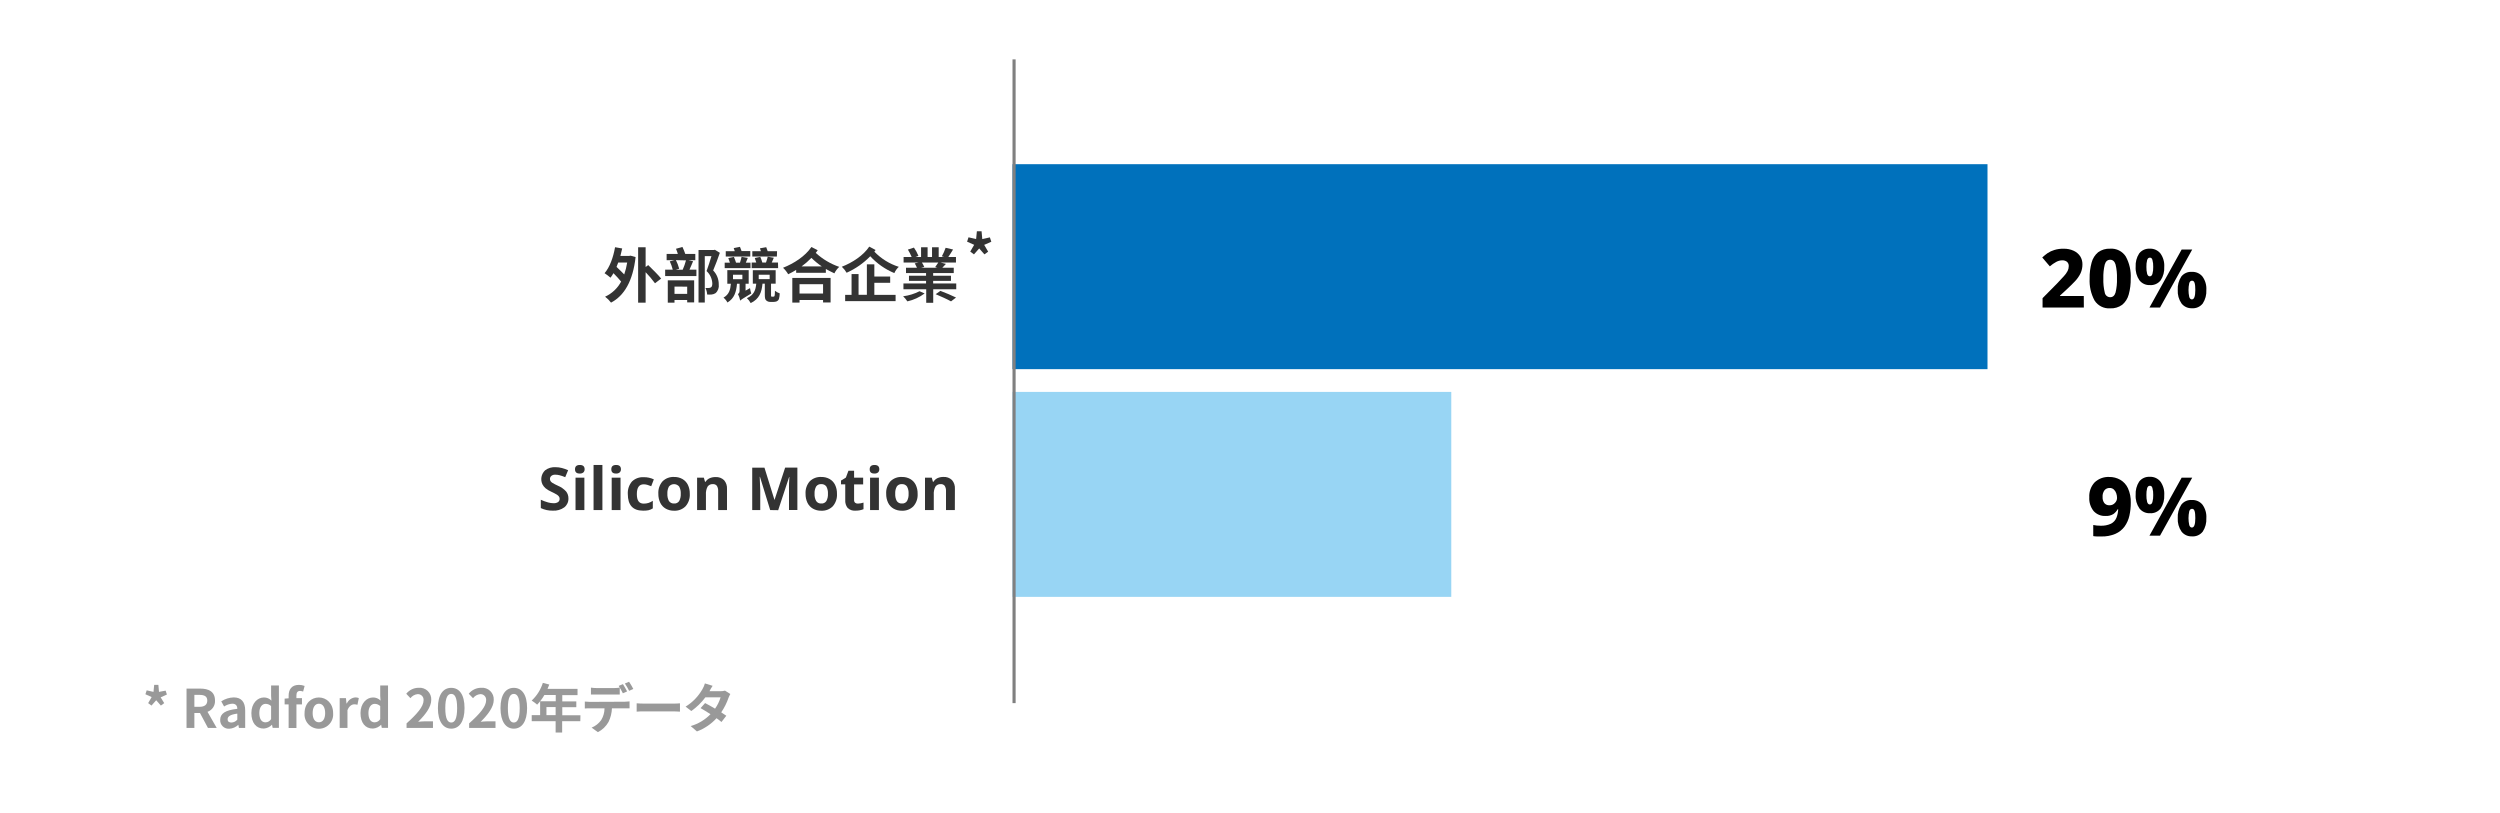
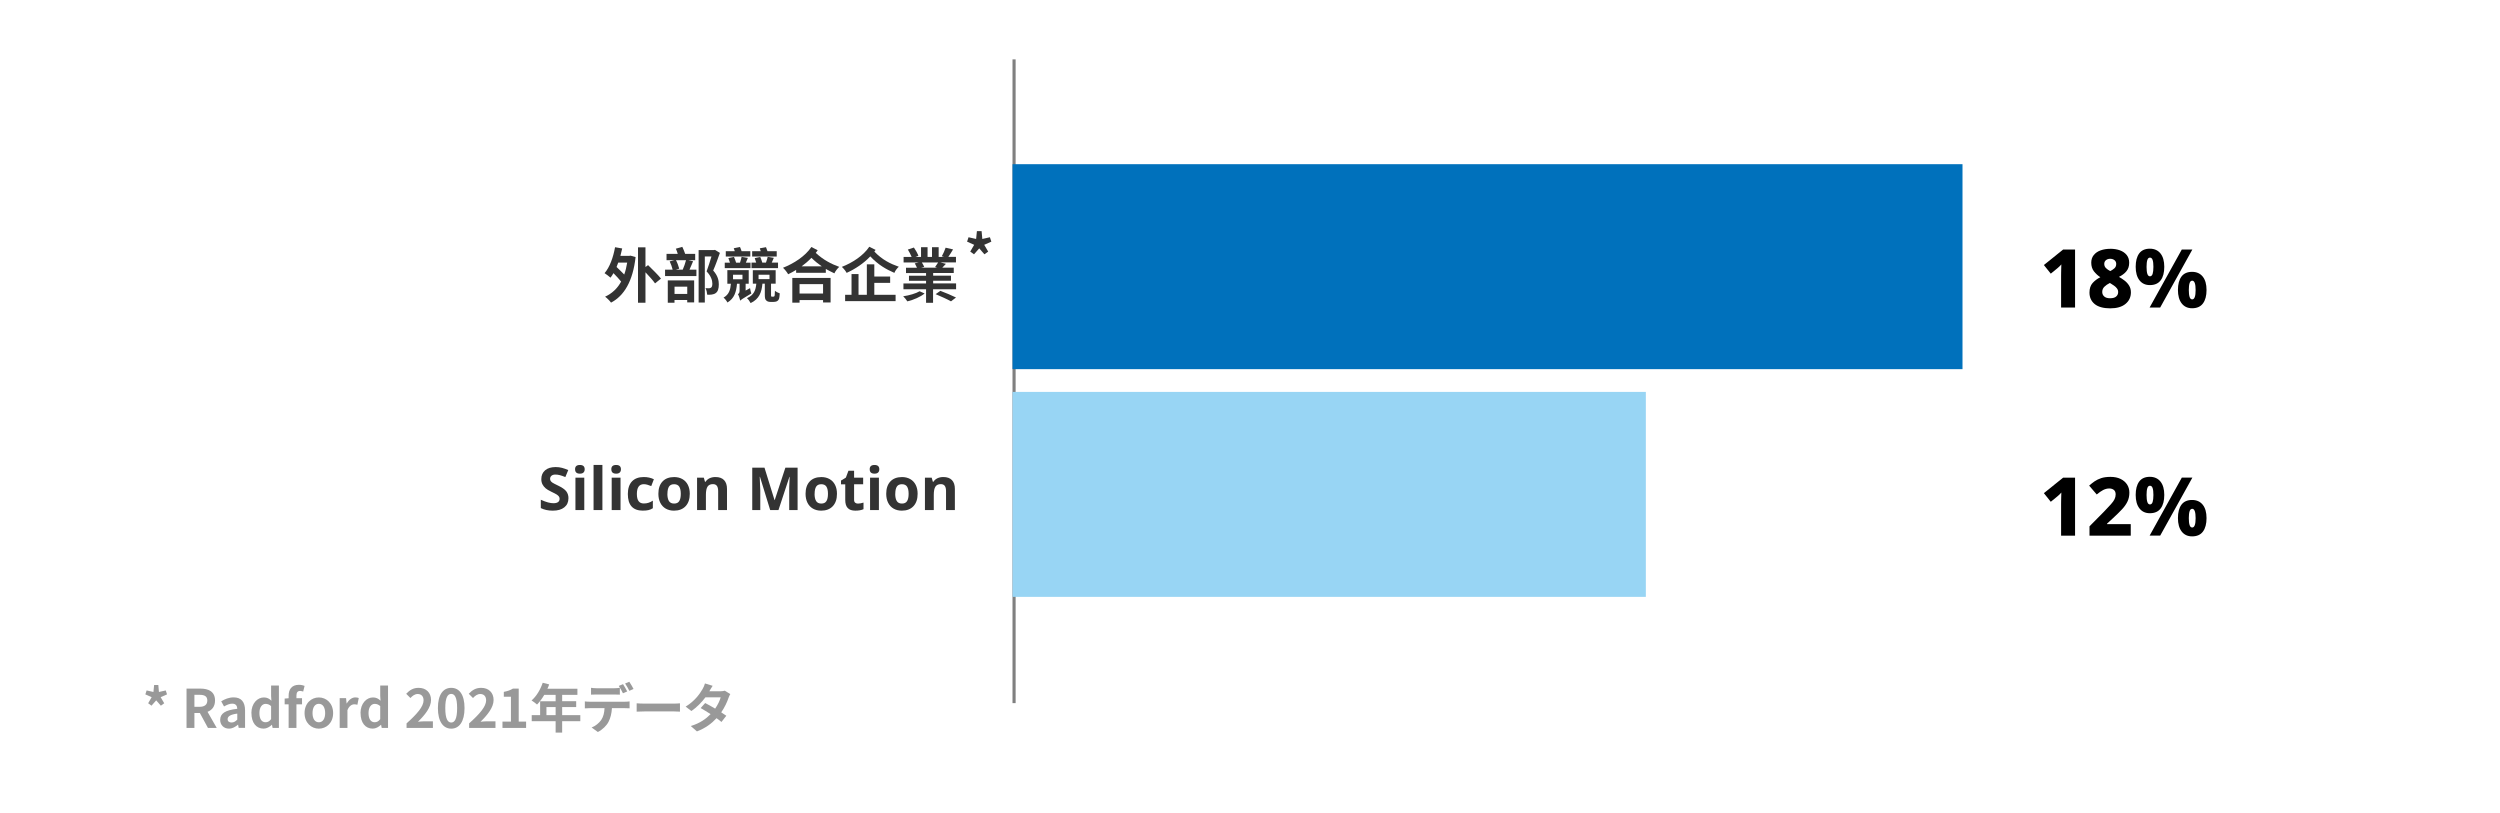
<svg xmlns="http://www.w3.org/2000/svg" viewBox="0 0 800 260">
  <defs>
-     <style>.a{fill:#0071bc;}.b{fill:#98d5f4;}.c{fill:none;stroke:gray;stroke-miterlimit:10;}.d{fill:#333;}.e{fill:#999;}</style>
+     <style>.cls-1{fill:#0071bc;}.cls-2{fill:#999;}.cls-3{fill:#98d5f4;}.cls-4{fill:#333;}.cls-5{fill:none;stroke:gray;stroke-miterlimit:10;}</style>
  </defs>
-   <rect class="a" x="324.01" y="52.54" width="311.99" height="65.59" />
-   <rect class="b" x="324.01" y="125.41" width="140.4" height="65.59" />
-   <line class="c" x1="324.5" y1="225" x2="324.5" y2="19" />
-   <path d="M666.83,98.41H653.62v-3l4.6-4.65c.94-1,1.68-1.77,2.24-2.4a7.61,7.61,0,0,0,1.18-1.65A3.43,3.43,0,0,0,662,85.2a1.73,1.73,0,0,0-.58-1.44,2.37,2.37,0,0,0-1.47-.46,4.15,4.15,0,0,0-1.94.5,11.77,11.77,0,0,0-2.07,1.43l-2.42-2.84A17.73,17.73,0,0,1,655.23,81a8,8,0,0,1,2.15-1,9.55,9.55,0,0,1,3-.41,7.33,7.33,0,0,1,3.23.67A5.09,5.09,0,0,1,665.66,82a4.74,4.74,0,0,1,.72,2.59,6.7,6.7,0,0,1-.59,2.83A10.06,10.06,0,0,1,664,90c-.78.83-1.74,1.76-2.86,2.8l-1.93,1.77v.16h7.6Z" />
-   <path d="M681.83,89.13a17.84,17.84,0,0,1-.64,5.12,6.39,6.39,0,0,1-2.08,3.28,6.05,6.05,0,0,1-3.86,1.14,5.47,5.47,0,0,1-5-2.52,13.33,13.33,0,0,1-1.57-7,18,18,0,0,1,.64-5.14,6.38,6.38,0,0,1,2.08-3.29,6.05,6.05,0,0,1,3.86-1.14,5.47,5.47,0,0,1,5,2.52A13.19,13.19,0,0,1,681.83,89.13Zm-8.76,0a16.6,16.6,0,0,0,.45,4.48,1.77,1.77,0,0,0,1.73,1.5c.85,0,1.42-.5,1.73-1.5a16.6,16.6,0,0,0,.45-4.48,16.89,16.89,0,0,0-.45-4.49c-.31-1-.88-1.52-1.73-1.52s-1.43.51-1.73,1.52A16.89,16.89,0,0,0,673.07,89.13Z" />
-   <path d="M687.94,79.58a4.1,4.1,0,0,1,3.4,1.53,6.62,6.62,0,0,1,1.22,4.27,7.15,7.15,0,0,1-1.14,4.31,4,4,0,0,1-3.48,1.54,4,4,0,0,1-3.33-1.54,6.88,6.88,0,0,1-1.2-4.31,7.13,7.13,0,0,1,1.12-4.27A4,4,0,0,1,687.94,79.58Zm0,2.87c-.4,0-.68.25-.85.75a7.71,7.71,0,0,0-.24,2.21,8,8,0,0,0,.24,2.23c.17.53.45.79.85.79s.68-.26.84-.79a7.55,7.55,0,0,0,.25-2.23,7.31,7.31,0,0,0-.25-2.21Q688.59,82.45,688,82.45Zm13.57-2.6-10.3,18.56h-3.38l10.3-18.56Zm-.1,7.15a4.1,4.1,0,0,1,3.4,1.52,6.62,6.62,0,0,1,1.22,4.27,7.17,7.17,0,0,1-1.14,4.31,4,4,0,0,1-3.48,1.54,4,4,0,0,1-3.33-1.54,6.9,6.9,0,0,1-1.2-4.31,7.13,7.13,0,0,1,1.12-4.27A3.94,3.94,0,0,1,701.46,87Zm0,2.83c-.4,0-.68.26-.85.78a10.3,10.3,0,0,0,0,4.42c.17.52.45.78.85.78.73,0,1.09-1,1.09-3S702.24,89.83,701.51,89.83Z" />
-   <path d="M681.85,160.88a18.64,18.64,0,0,1-.45,4.17,9.51,9.51,0,0,1-1.54,3.45,7.24,7.24,0,0,1-2.91,2.32,10.84,10.84,0,0,1-4.59.85c-.36,0-.79,0-1.28,0s-.91-.07-1.24-.12V168a11,11,0,0,0,2.29.23,7.26,7.26,0,0,0,3.42-.66,3.7,3.7,0,0,0,1.7-1.86,8.25,8.25,0,0,0,.57-2.76h-.15a5,5,0,0,1-1.38,1.54,4.36,4.36,0,0,1-2.55.62,4.82,4.82,0,0,1-3.77-1.56,6.4,6.4,0,0,1-1.4-4.42,6.48,6.48,0,0,1,1.71-4.77,6.37,6.37,0,0,1,4.71-1.73,6.93,6.93,0,0,1,3.48.89,6.06,6.06,0,0,1,2.47,2.71A10.44,10.44,0,0,1,681.85,160.88Zm-6.76-4.73a2.06,2.06,0,0,0-1.63.7,3.24,3.24,0,0,0-.63,2.21,3,3,0,0,0,.55,1.92,2,2,0,0,0,1.66.71,2.23,2.23,0,0,0,1.74-.75,2.29,2.29,0,0,0,.68-1.57,4.62,4.62,0,0,0-.26-1.52,2.92,2.92,0,0,0-.78-1.22A1.89,1.89,0,0,0,675.09,156.15Z" />
-   <path d="M687.94,152.58a4.1,4.1,0,0,1,3.4,1.53,6.62,6.62,0,0,1,1.22,4.27,7.15,7.15,0,0,1-1.14,4.31,4,4,0,0,1-3.48,1.54,4,4,0,0,1-3.33-1.54,6.88,6.88,0,0,1-1.2-4.31,7.13,7.13,0,0,1,1.12-4.27A4,4,0,0,1,687.94,152.58Zm0,2.87c-.4,0-.68.25-.85.75a7.71,7.71,0,0,0-.24,2.21,8,8,0,0,0,.24,2.23c.17.53.45.79.85.79s.68-.26.84-.79a7.55,7.55,0,0,0,.25-2.23,7.31,7.31,0,0,0-.25-2.21Q688.59,155.45,688,155.45Zm13.57-2.6-10.3,18.56h-3.38l10.3-18.56Zm-.1,7.15a4.1,4.1,0,0,1,3.4,1.52,6.62,6.62,0,0,1,1.22,4.27,7.17,7.17,0,0,1-1.14,4.31,4,4,0,0,1-3.48,1.54,4,4,0,0,1-3.33-1.54,6.9,6.9,0,0,1-1.2-4.31,7.13,7.13,0,0,1,1.12-4.27A3.94,3.94,0,0,1,701.46,160Zm0,2.83c-.4,0-.68.26-.85.78a10.3,10.3,0,0,0,0,4.42c.17.52.45.78.85.78.73,0,1.09-1,1.09-3S702.24,162.83,701.51,162.83Z" />
-   <path class="d" d="M201.78,81.81l1.61.46c-.87,7.69-3.64,12.36-7.86,14.57a10.05,10.05,0,0,0-1.9-1.9,11,11,0,0,0,5.13-4.83c-.63-.79-1.56-1.78-2.45-2.69a14.39,14.39,0,0,1-.95,1.44,19.28,19.28,0,0,0-1.9-1.44c1.65-1.9,2.77-5,3.36-8.31l2.28.4c-.17.82-.36,1.6-.57,2.38h2.81ZM197.83,84c-.17.5-.35,1-.54,1.41.76.74,1.71,1.61,2.46,2.41A21.54,21.54,0,0,0,200.7,84Zm11.77,6.65a34.9,34.9,0,0,0-3-3.55v9.75h-2.4V79.13h2.4v6.31l.83-.61c1.31,1.29,3.23,3.16,4.14,4.31Z" />
-   <path class="d" d="M221.79,83.6c-.4.91-.78,1.9-1.16,2.69h2.22v2.06h-10V86.29h2.43a14.2,14.2,0,0,0-.95-2.66l1.54-.37h-2.55v-2h3.59a13,13,0,0,0-.6-1.65l2.07-.59a20.66,20.66,0,0,1,.91,2.24h3.21v2h-2.22Zm-8.1,6.11h8.44v7.05H219.9V96h-4.06v.86h-2.15Zm2.15,2v2.32h4.06V91.73Zm.45-8.47A13.28,13.28,0,0,1,217.34,86l-1.14.32h2.26a20.94,20.94,0,0,0,1.06-3Zm14.06-2.34c-.64,1.82-1.42,4-2.14,5.64A6.32,6.32,0,0,1,230,91a3.18,3.18,0,0,1-1,2.79,2.71,2.71,0,0,1-1.25.45,7,7,0,0,1-1.46,0,5.51,5.51,0,0,0-.55-2.09c.41,0,.79,0,1.06,0a1.27,1.27,0,0,0,.7-.19c.33-.19.44-.66.44-1.31a5.72,5.72,0,0,0-1.84-3.91c.53-1.39,1.12-3.33,1.56-4.77h-2.13V96.8h-2V80h4.9l.33-.08Z" />
-   <path class="d" d="M240,92.2a9.13,9.13,0,0,0,.41,1.71c-2.75,1.62-3.26,2-3.57,2.32l0-.15a8,8,0,0,0-.7-2c.3-.17.53-.43.53-1.12V90.8h-.83c-.23,2.56-.82,4.67-3.06,6a5.07,5.07,0,0,0-1.26-1.56c1.79-1,2.21-2.58,2.36-4.44h-1.14V86.45h6.84V90.8h-1V93Zm.17-6.4h-8.27V84.05h1.67c-.15-.49-.34-1-.51-1.46l1.79-.38a17.68,17.68,0,0,1,.68,1.84h1.26a16.85,16.85,0,0,0,.51-1.86l2,.34-.64,1.52h1.5Zm-.08-3.7h-7.85V80.39h2.89c-.11-.35-.22-.67-.34-1l2-.4a13.47,13.47,0,0,1,.51,1.35h2.79Zm-5.53,7.25h3V87.91h-3Zm12.85,5.59a.64.64,0,0,0,.3-.06c.07,0,.13-.15.19-.38s.06-.78.08-1.46a5,5,0,0,0,1.53.84,7.36,7.36,0,0,1-.26,1.84,1.35,1.35,0,0,1-.67.7,2.71,2.71,0,0,1-1,.19H246.5a1.81,1.81,0,0,1-1.29-.46c-.34-.3-.47-.68-.47-1.86V90.78H244c-.27,2.73-1,4.88-3.78,6.21A5.54,5.54,0,0,0,239,95.41c2.28-1,2.81-2.6,3-4.63H240.9V86.47h7.31v4.31h-1.48v3.57a1,1,0,0,0,.06.51.3.3,0,0,0,.25.08ZM249,85.8h-8.47V84H242c-.15-.49-.3-1-.47-1.44l1.76-.36a13,13,0,0,1,.65,1.8h1.18a18.56,18.56,0,0,0,.55-1.84l1.95.32c-.22.56-.45,1-.66,1.52h2Zm-.4-3.7h-7.86V80.39h2.75c-.09-.33-.2-.65-.3-.93l2-.36a10.21,10.21,0,0,1,.47,1.29h3Zm-5.81,7.22h3.5V87.91h-3.5Z" />
-   <path class="d" d="M261.67,80.08l-.63.84a21.3,21.3,0,0,0,7.52,4.48A6.93,6.93,0,0,0,267,87.47c-.91-.43-1.84-.89-2.73-1.4V87.3h-9.5v-.93a26.5,26.5,0,0,1-2.55,1.39,9,9,0,0,0-1.65-2.07c3.5-1.39,7.09-3.69,9.08-6.65Zm-8.13,8.86h12.25v7.84h-2.41V96h-7.53v.84h-2.31Zm2.31,2v3h7.53v-3Zm7.11-5.7a23.49,23.49,0,0,1-3.31-2.72,23.75,23.75,0,0,1-3.13,2.72Z" />
-   <path class="d" d="M280.19,80l-.4.53a18.74,18.74,0,0,0,7.83,4.86,5.77,5.77,0,0,0-1.43,2A21.69,21.69,0,0,1,278.48,82a24.28,24.28,0,0,1-7.56,5.28,8.49,8.49,0,0,0-1.54-1.92c3.4-1.33,6.88-3.59,8.78-6.44Zm-.4,14.36h6.8v2H270.45v-2h2.05V87.7h2.24v6.63h2.66V84.58h2.39V88.5h5.07v2h-5.07Z" />
-   <path class="d" d="M295.88,93.91a14.63,14.63,0,0,1-5.52,2.53A8.8,8.8,0,0,0,289,94.81a16.08,16.08,0,0,0,5.26-1.62ZM306,90.7v1.86h-7.37V96.9h-2.24V92.56H289.1V90.7h7.24v-.83h-5.47V88.23h5.47v-.85h-6.42V85.67h3.5a10.12,10.12,0,0,0-.71-1.39L294,84h-4.85V82.23h2.58a17,17,0,0,0-1.21-2.36l1.94-.64a12.54,12.54,0,0,1,1.44,2.66l-.91.34h1.75v-3.1h2.09v3.1h1.42v-3.1h2.13v3.1h1.69l-.68-.21a17,17,0,0,0,1.21-2.73l2.38.55c-.54.87-1.05,1.72-1.52,2.39h2.45V84h-5l1.79.45c-.42.46-.82.88-1.16,1.22h3.66v1.71h-6.59v.85h5.7v1.64h-5.7v.83ZM295,84a8,8,0,0,1,.76,1.42l-1,.25h5.18l-.68-.21c.3-.44.7-1,1-1.46Zm5.93,9.08c1.54.57,3.78,1.52,5,2.13l-1.6,1.23c-1.1-.63-3.32-1.63-4.92-2.3Z" />
-   <path class="d" d="M181.9,159.46a3.5,3.5,0,0,1-1.32,2.89,5.7,5.7,0,0,1-3.68,1.06,8.6,8.6,0,0,1-3.84-.82v-2.67a14.81,14.81,0,0,0,2.33.86,6.7,6.7,0,0,0,1.74.25,2.48,2.48,0,0,0,1.45-.36,1.22,1.22,0,0,0,.5-1.07,1.15,1.15,0,0,0-.22-.71,2.39,2.39,0,0,0-.65-.6,17.86,17.86,0,0,0-1.76-.92,8.46,8.46,0,0,1-1.87-1.12,4.32,4.32,0,0,1-1-1.26,3.9,3.9,0,0,1,.85-4.49,5,5,0,0,1,3.37-1,7.82,7.82,0,0,1,2,.26,13.43,13.43,0,0,1,2,.7l-.93,2.24a12.09,12.09,0,0,0-1.79-.62,5.72,5.72,0,0,0-1.4-.18,1.87,1.87,0,0,0-1.25.38,1.25,1.25,0,0,0-.44,1,1.22,1.22,0,0,0,.18.67,1.94,1.94,0,0,0,.56.54,15.4,15.4,0,0,0,1.82.95,7.29,7.29,0,0,1,2.61,1.83A3.54,3.54,0,0,1,181.9,159.46Z" />
-   <path class="d" d="M184,150.17c0-.92.51-1.38,1.54-1.38s1.54.46,1.54,1.38a1.36,1.36,0,0,1-.39,1,1.62,1.62,0,0,1-1.15.36C184.53,151.56,184,151.1,184,150.17ZM187,163.22h-2.83V152.85H187Z" />
-   <path class="d" d="M192.77,163.22h-2.83V148.79h2.83Z" />
-   <path class="d" d="M195.62,150.17c0-.92.51-1.38,1.54-1.38s1.54.46,1.54,1.38a1.36,1.36,0,0,1-.39,1,1.63,1.63,0,0,1-1.15.36C196.13,151.56,195.62,151.1,195.62,150.17Zm2.95,13.05h-2.83V152.85h2.83Z" />
-   <path class="d" d="M205.75,163.41q-4.84,0-4.85-5.32a5.67,5.67,0,0,1,1.32-4,5,5,0,0,1,3.78-1.39,7.23,7.23,0,0,1,3.23.7l-.84,2.19a12.55,12.55,0,0,0-1.24-.44,4.22,4.22,0,0,0-1.15-.17c-1.47,0-2.21,1-2.21,3.13s.74,3.05,2.21,3.05a5.2,5.2,0,0,0,1.51-.22,5.57,5.57,0,0,0,1.39-.68v2.42a4.54,4.54,0,0,1-1.39.6A7.75,7.75,0,0,1,205.75,163.41Z" />
-   <path class="d" d="M220.73,158a5.52,5.52,0,0,1-1.34,4,4.85,4.85,0,0,1-3.72,1.43,5.16,5.16,0,0,1-2.63-.66,4.28,4.28,0,0,1-1.75-1.87,6.31,6.31,0,0,1-.62-2.86,5.55,5.55,0,0,1,1.33-4,4.87,4.87,0,0,1,3.73-1.41,5.19,5.19,0,0,1,2.64.65,4.37,4.37,0,0,1,1.75,1.86A6.23,6.23,0,0,1,220.73,158Zm-7.17,0a4.43,4.43,0,0,0,.5,2.33,1.83,1.83,0,0,0,1.65.79,1.76,1.76,0,0,0,1.63-.79,4.41,4.41,0,0,0,.5-2.33,4.21,4.21,0,0,0-.51-2.31,2.13,2.13,0,0,0-3.27,0A4.35,4.35,0,0,0,213.56,158Z" />
-   <path class="d" d="M232.64,163.22h-2.83v-6.05a2.91,2.91,0,0,0-.4-1.69,1.45,1.45,0,0,0-1.27-.56,1.89,1.89,0,0,0-1.71.79,4.86,4.86,0,0,0-.53,2.63v4.88h-2.83V152.85h2.16l.38,1.33h.16a3,3,0,0,1,1.3-1.14,4.52,4.52,0,0,1,1.89-.38,3.61,3.61,0,0,1,2.75,1,3.93,3.93,0,0,1,.93,2.82Z" />
-   <path class="d" d="M246.46,163.22l-3.27-10.64h-.08c.11,2.17.17,3.61.17,4.34v6.3h-2.57V149.66h3.92L247.84,160h0l3.41-10.37h3.91v13.56h-2.68V156.8c0-.3,0-.65,0-1s0-1.45.12-3.16h-.08l-3.5,10.62Z" />
-   <path class="d" d="M267.83,158a5.56,5.56,0,0,1-1.33,4,4.85,4.85,0,0,1-3.72,1.43,5.17,5.17,0,0,1-2.64-.66,4.34,4.34,0,0,1-1.75-1.87,6.31,6.31,0,0,1-.61-2.86,5.55,5.55,0,0,1,1.32-4,4.88,4.88,0,0,1,3.73-1.41,5.17,5.17,0,0,1,2.64.65,4.32,4.32,0,0,1,1.75,1.86A6.23,6.23,0,0,1,267.83,158Zm-7.17,0a4.33,4.33,0,0,0,.51,2.33,1.8,1.8,0,0,0,1.64.79,1.76,1.76,0,0,0,1.63-.79,4.41,4.41,0,0,0,.5-2.33,4.31,4.31,0,0,0-.5-2.31,1.84,1.84,0,0,0-1.65-.77,1.81,1.81,0,0,0-1.63.76A4.35,4.35,0,0,0,260.66,158Z" />
-   <path class="d" d="M274.54,161.15a6,6,0,0,0,1.78-.32v2.11a6.43,6.43,0,0,1-2.6.47,3.19,3.19,0,0,1-2.47-.86,3.71,3.71,0,0,1-.77-2.57v-5h-1.36v-1.2l1.56-.95.82-2.19h1.81v2.21h2.9V155h-2.9v5a1.12,1.12,0,0,0,.33.89A1.36,1.36,0,0,0,274.54,161.15Z" />
-   <path class="d" d="M278.3,150.17c0-.92.51-1.38,1.54-1.38s1.54.46,1.54,1.38a1.36,1.36,0,0,1-.39,1,1.63,1.63,0,0,1-1.15.36C278.81,151.56,278.3,151.1,278.3,150.17Zm2.95,13.05h-2.83V152.85h2.83Z" />
-   <path class="d" d="M293.64,158a5.52,5.52,0,0,1-1.34,4,4.85,4.85,0,0,1-3.72,1.43,5.16,5.16,0,0,1-2.63-.66,4.28,4.28,0,0,1-1.75-1.87,6.31,6.31,0,0,1-.62-2.86,5.55,5.55,0,0,1,1.33-4,4.87,4.87,0,0,1,3.73-1.41,5.19,5.19,0,0,1,2.64.65,4.32,4.32,0,0,1,1.75,1.86A6.23,6.23,0,0,1,293.64,158Zm-7.17,0a4.43,4.43,0,0,0,.5,2.33,1.83,1.83,0,0,0,1.65.79,1.76,1.76,0,0,0,1.63-.79,4.41,4.41,0,0,0,.5-2.33,4.31,4.31,0,0,0-.5-2.31,1.84,1.84,0,0,0-1.65-.77,1.8,1.8,0,0,0-1.63.76A4.35,4.35,0,0,0,286.47,158Z" />
-   <path class="d" d="M305.55,163.22h-2.83v-6.05a2.91,2.91,0,0,0-.4-1.69,1.45,1.45,0,0,0-1.27-.56,1.89,1.89,0,0,0-1.71.79,4.86,4.86,0,0,0-.53,2.63v4.88H296V152.85h2.16l.38,1.33h.16A3,3,0,0,1,300,153a4.56,4.56,0,0,1,1.89-.38,3.61,3.61,0,0,1,2.75,1,3.93,3.93,0,0,1,.93,2.82Z" />
-   <path class="d" d="M310.48,80.51l1.25-2.17-2.26-1,.45-1.4,2.44.55L312.6,74h1.5l.23,2.51,2.43-.55.46,1.4-2.28,1,1.27,2.17-1.19.87-1.68-1.9-1.67,1.9Z" />
-   <path class="e" d="M47.41,225l1.12-1.94-2-.9.41-1.25,2.18.49.22-2.25h1.34l.2,2.25L53,221l.41,1.25-2,.9L52.55,225l-1.07.78-1.5-1.7-1.5,1.7Z" />
-   <path class="e" d="M66.54,232.93,64,228.17H62.2v4.76H59.69V220.35h4.38c2.64,0,4.73.92,4.73,3.81a3.6,3.6,0,0,1-2.4,3.62l2.94,5.15Zm-4.34-6.75h1.63c1.62,0,2.5-.68,2.5-2s-.88-1.82-2.5-1.82H62.2Z" />
-   <path class="e" d="M70.46,230.34c0-2,1.65-3.11,5.48-3.51,0-.94-.44-1.65-1.62-1.65a5.35,5.35,0,0,0-2.61.9l-.91-1.65a7.63,7.63,0,0,1,4-1.26c2.42,0,3.66,1.45,3.66,4.2v5.56h-2l-.19-1h0a4.5,4.5,0,0,1-2.87,1.26A2.71,2.71,0,0,1,70.46,230.34Zm5.48-.06v-1.92c-2.31.3-3.1.93-3.1,1.78s.53,1.07,1.26,1.07A2.54,2.54,0,0,0,75.94,230.28Z" />
-   <path class="e" d="M80.44,228.19c0-3.11,1.94-5,4-5a3.27,3.27,0,0,1,2.41,1l-.1-1.5v-3.35h2.5v13.57h-2l-.21-1h0a4,4,0,0,1-2.63,1.23C82,233.17,80.44,231.3,80.44,228.19Zm6.31,1.93v-4.18a2.55,2.55,0,0,0-1.77-.71c-1.07,0-2,1-2,2.92s.71,3,2,3A2.11,2.11,0,0,0,86.75,230.12Z" />
-   <path class="e" d="M97,221.3a3.12,3.12,0,0,0-1-.2c-.74,0-1.15.44-1.15,1.49v.82h1.78v2H94.86v7.55h-2.5v-7.55H91.08v-1.85l1.28-.1v-.79c0-2,.92-3.51,3.31-3.51a5,5,0,0,1,1.81.34Z" />
-   <path class="e" d="M97.46,228.19c0-3.18,2.19-5,4.57-5s4.57,1.84,4.57,5a4.59,4.59,0,1,1-9.14,0Zm6.59,0c0-1.81-.73-3-2-3s-2,1.17-2,3,.73,2.94,2,2.94S104.05,230,104.05,228.19Z" />
-   <path class="e" d="M108.7,223.41h2l.17,1.68H111a3.28,3.28,0,0,1,2.7-1.92,2.65,2.65,0,0,1,1.12.21l-.44,2.15a3.07,3.07,0,0,0-1-.15c-.75,0-1.65.49-2.19,1.87v5.68H108.7Z" />
-   <path class="e" d="M115.36,228.19c0-3.11,1.94-5,4-5a3.27,3.27,0,0,1,2.41,1l-.1-1.5v-3.35h2.5v13.57h-2l-.2-1h0a4,4,0,0,1-2.64,1.23C116.89,233.17,115.36,231.3,115.36,228.19Zm6.31,1.93v-4.18a2.57,2.57,0,0,0-1.77-.71c-1.07,0-2,1-2,2.92s.71,3,2,3A2.12,2.12,0,0,0,121.67,230.12Z" />
-   <path class="e" d="M130.1,231.48c3.42-3.06,5.44-5.42,5.44-7.36a1.81,1.81,0,0,0-1.89-2,3.25,3.25,0,0,0-2.31,1.3L130,222a5.1,5.1,0,0,1,4-1.91,3.69,3.69,0,0,1,4,3.88c0,2.28-1.89,4.72-4.19,7,.63-.07,1.47-.14,2-.14h2.74v2.11H130.1Z" />
-   <path class="e" d="M140.13,226.59c0-4.35,1.7-6.48,4.27-6.48s4.25,2.14,4.25,6.48-1.7,6.58-4.25,6.58S140.13,230.92,140.13,226.59Zm6.15,0c0-3.52-.81-4.54-1.88-4.54s-1.91,1-1.91,4.54.82,4.62,1.91,4.62S146.28,230.12,146.28,226.59Z" />
-   <path class="e" d="M150.12,231.48c3.42-3.06,5.44-5.42,5.44-7.36a1.8,1.8,0,0,0-1.88-2,3.25,3.25,0,0,0-2.31,1.3L150,222a5.07,5.07,0,0,1,4-1.91,3.69,3.69,0,0,1,4,3.88c0,2.28-1.88,4.72-4.18,7,.63-.07,1.46-.14,2-.14h2.74v2.11h-8.44Z" />
-   <path class="e" d="M160.16,226.59c0-4.35,1.7-6.48,4.26-6.48s4.25,2.14,4.25,6.48-1.7,6.58-4.25,6.58S160.16,230.92,160.16,226.59Zm6.15,0c0-3.52-.82-4.54-1.89-4.54s-1.9,1-1.9,4.54.81,4.62,1.9,4.62S166.31,230.12,166.31,226.59Z" />
-   <path class="e" d="M185.7,230.79h-5.81v3.63H177.8v-3.63h-7.65v-1.94h2.69V224.4h5v-2h-3.64a15.17,15.17,0,0,1-2.31,3.09,16,16,0,0,0-1.75-1.31,13.1,13.1,0,0,0,3.57-5.66l2.06.53a12.61,12.61,0,0,1-.56,1.39h9.6v2h-4.88v2h4.49v1.87h-4.49v2.58h5.81Zm-7.9-1.94v-2.58h-2.94v2.58Z" />
-   <path class="e" d="M199.92,224.55a14.67,14.67,0,0,0,1.54-.1v2.21c-.42,0-1.07,0-1.54,0h-4.1a10.74,10.74,0,0,1-1.09,4.36,8.12,8.12,0,0,1-3.41,3.27l-2-1.45a6.92,6.92,0,0,0,3.07-2.43,7.28,7.28,0,0,0,1.06-3.75h-4.68c-.49,0-1.15,0-1.63.06v-2.22a14.7,14.7,0,0,0,1.63.1Zm-9-2.31c-.58,0-1.31,0-1.82,0v-2.2a12.08,12.08,0,0,0,1.82.14h5.56a12.67,12.67,0,0,0,1.84-.14v2.2c-.58,0-1.25,0-1.84,0Zm8.4-.39a26.55,26.55,0,0,0-1.34-2.37l1.36-.56c.42.63,1,1.7,1.34,2.33Zm2-.79a20.1,20.1,0,0,0-1.36-2.34l1.34-.56a22,22,0,0,1,1.36,2.31Z" />
-   <path class="e" d="M203.73,225.06c.61.05,1.85.1,2.73.1h9.13c.78,0,1.55-.07,2-.1v2.67c-.41,0-1.28-.09-2-.09h-9.13c-1,0-2.11,0-2.73.09Z" />
-   <path class="e" d="M233.7,222.08a9.1,9.1,0,0,0-.57,1.21,19.48,19.48,0,0,1-2.34,4.66c.63.39,1.21.78,1.63,1.09l-1.55,2a17.18,17.18,0,0,0-1.58-1.21,16.16,16.16,0,0,1-6.27,4.23l-2-1.72a14.33,14.33,0,0,0,6.34-3.8c-1.16-.75-2.31-1.45-3.18-1.94l1.45-1.62c.9.46,2.05,1.11,3.19,1.79a12.63,12.63,0,0,0,1.77-3.62h-4.88a19.89,19.89,0,0,1-4.49,4.38l-1.83-1.41a15.51,15.51,0,0,0,5.42-5.64,7.59,7.59,0,0,0,.76-1.79l2.47.77c-.41.59-.85,1.38-1,1.73l0,0h3.48A5.32,5.32,0,0,0,232,221Z" />
+   <g id="_021">
+     <line class="cls-5" x1="324.5" y1="225" x2="324.5" y2="19" />
+     <g>
+       <rect class="cls-3" x="324.01" y="125.41" width="202.66" height="65.59" />
+       <rect class="cls-1" x="324.01" y="52.54" width="303.99" height="65.59" />
+     </g>
+   </g>
+   <g id="Numbers">
+     <g>
+       <path d="M664.02,98.41h-4.47v-10.01c0-.23,0-.56,.01-1.01,0-.45,.02-.93,.03-1.43,0-.5,.02-.95,.04-1.35-.14,.17-.33,.38-.57,.61-.24,.23-.47,.44-.68,.61l-2.13,1.74-2.21-2.76,6.16-4.96h3.82v18.56Z" />
+       <path d="M675.28,79.61c1.14,0,2.17,.16,3.08,.49,.91,.33,1.63,.83,2.17,1.49,.54,.67,.81,1.5,.81,2.48,0,1.13-.31,2.05-.92,2.77-.62,.72-1.4,1.3-2.35,1.76,.62,.35,1.23,.75,1.81,1.2,.58,.45,1.06,.98,1.44,1.6,.38,.62,.57,1.33,.57,2.14,0,1.53-.58,2.76-1.73,3.71-1.15,.95-2.79,1.42-4.9,1.42s-3.86-.46-4.97-1.38c-1.11-.92-1.66-2.14-1.66-3.67,0-1.28,.33-2.3,1-3.05s1.5-1.37,2.48-1.86c-.8-.52-1.48-1.15-2.05-1.88-.57-.74-.86-1.66-.86-2.77,0-.97,.27-1.79,.82-2.46,.55-.67,1.28-1.17,2.2-1.49,.92-.33,1.94-.49,3.07-.49Zm-2.57,13.78c0,.61,.21,1.1,.64,1.48,.42,.38,1.04,.57,1.86,.57,.88,0,1.54-.18,1.96-.55s.64-.84,.64-1.43c0-.43-.12-.82-.38-1.16-.25-.34-.56-.63-.92-.88-.36-.25-.7-.47-1.01-.66l-.34-.21c-.71,.35-1.3,.75-1.75,1.2-.46,.45-.69,1-.69,1.64Zm2.55-10.58c-.54,0-.99,.15-1.35,.44-.36,.29-.55,.69-.55,1.2,0,.54,.19,.99,.56,1.35,.37,.36,.82,.68,1.34,.94,.49-.23,.93-.51,1.33-.86,.4-.35,.6-.82,.6-1.43,0-.5-.19-.9-.56-1.2-.37-.29-.83-.44-1.37-.44Z" />
+       <path d="M687.94,79.58c1.46,0,2.59,.51,3.41,1.52,.81,1.01,1.22,2.44,1.22,4.28s-.38,3.27-1.14,4.3c-.76,1.03-1.92,1.55-3.48,1.55-1.42,0-2.53-.52-3.33-1.55-.8-1.03-1.2-2.46-1.2-4.3s.37-3.26,1.12-4.28c.75-1.01,1.88-1.52,3.41-1.52Zm.05,2.86c-.4,0-.68,.25-.84,.75-.17,.5-.25,1.24-.25,2.21s.08,1.72,.25,2.24c.17,.52,.45,.78,.84,.78s.68-.26,.85-.78c.16-.52,.25-1.26,.25-2.24s-.08-1.71-.25-2.21c-.17-.5-.45-.75-.85-.75Zm13.57-2.6l-10.3,18.56h-3.38l10.3-18.56h3.38Zm-.1,7.15c1.46,0,2.59,.51,3.41,1.52,.81,1.01,1.22,2.44,1.22,4.28s-.38,3.27-1.14,4.3-1.92,1.55-3.48,1.55c-1.42,0-2.53-.52-3.33-1.55-.8-1.03-1.2-2.46-1.2-4.3s.37-3.26,1.12-4.28c.75-1.01,1.88-1.52,3.41-1.52Zm.05,2.83c-.4,0-.68,.26-.84,.78-.17,.52-.25,1.26-.25,2.21s.08,1.69,.25,2.21c.16,.52,.45,.78,.84,.78,.73,0,1.09-1,1.09-2.99s-.36-2.99-1.09-2.99Z" />
+     </g>
+     <g>
+       <path d="M664.02,171.41h-4.47v-10.01c0-.23,0-.56,.01-1.01,0-.45,.02-.93,.03-1.43,0-.5,.02-.95,.04-1.35-.14,.17-.33,.38-.57,.61-.24,.23-.47,.44-.68,.61l-2.13,1.74-2.21-2.76,6.16-4.96h3.82v18.56Z" />
+       <path d="M681.85,171.41h-13.21v-2.99l4.6-4.65c.94-.97,1.68-1.77,2.24-2.39s.95-1.17,1.18-1.65c.23-.48,.35-.98,.35-1.52,0-.66-.2-1.14-.58-1.44-.39-.3-.88-.46-1.47-.46-.66,0-1.3,.17-1.94,.49-.63,.33-1.32,.81-2.07,1.43l-2.42-2.83c.54-.48,1.11-.94,1.72-1.36,.61-.42,1.32-.77,2.14-1.04,.82-.27,1.82-.4,2.98-.4,1.25,0,2.32,.22,3.22,.66s1.59,1.04,2.08,1.79c.48,.75,.73,1.62,.73,2.59,0,1.04-.2,1.99-.6,2.83-.4,.85-.99,1.69-1.77,2.52-.78,.83-1.73,1.77-2.86,2.81l-1.92,1.77v.16h7.59v3.69Z" />
+       <path d="M687.94,152.58c1.46,0,2.59,.51,3.41,1.52,.81,1.01,1.22,2.44,1.22,4.28s-.38,3.27-1.14,4.3c-.76,1.03-1.92,1.55-3.48,1.55-1.42,0-2.53-.52-3.33-1.55-.8-1.03-1.2-2.46-1.2-4.3s.37-3.26,1.12-4.28c.75-1.01,1.88-1.52,3.41-1.52Zm.05,2.86c-.4,0-.68,.25-.84,.75-.17,.5-.25,1.24-.25,2.21s.08,1.72,.25,2.24c.17,.52,.45,.78,.84,.78s.68-.26,.85-.78c.16-.52,.25-1.26,.25-2.24s-.08-1.71-.25-2.21c-.17-.5-.45-.75-.85-.75Zm13.57-2.6l-10.3,18.56h-3.38l10.3-18.56h3.38Zm-.1,7.15c1.46,0,2.59,.51,3.41,1.52,.81,1.01,1.22,2.44,1.22,4.28s-.38,3.27-1.14,4.3-1.92,1.55-3.48,1.55c-1.42,0-2.53-.52-3.33-1.55-.8-1.03-1.2-2.46-1.2-4.3s.37-3.26,1.12-4.28c.75-1.01,1.88-1.52,3.41-1.52Zm.05,2.83c-.4,0-.68,.26-.84,.78-.17,.52-.25,1.26-.25,2.21s.08,1.69,.25,2.21c.16,.52,.45,.78,.84,.78,.73,0,1.09-1,1.09-2.99s-.36-2.99-1.09-2.99Z" />
+     </g>
+   </g>
+   <g id="Labels-JP">
+     <g>
+       <path class="cls-4" d="M201.78,81.81l1.61,.46c-.87,7.69-3.65,12.37-7.86,14.57-.38-.55-1.33-1.5-1.9-1.9,2.17-1.01,3.91-2.58,5.13-4.83-.63-.8-1.56-1.79-2.45-2.7-.3,.53-.63,1.03-.95,1.44-.4-.38-1.39-1.1-1.9-1.44,1.65-1.9,2.77-5.04,3.36-8.3l2.28,.4c-.17,.82-.36,1.6-.57,2.37h2.81l.44-.08Zm-3.95,2.22c-.17,.49-.34,.95-.53,1.41,.76,.74,1.71,1.62,2.45,2.41,.42-1.14,.72-2.41,.95-3.82h-2.87Zm11.78,6.65c-.63-.93-1.9-2.32-3.06-3.55v9.75h-2.39v-17.74h2.39v6.31l.83-.61c1.31,1.29,3.23,3.15,4.14,4.31l-1.92,1.54Z" />
+       <path class="cls-4" d="M221.79,83.6c-.4,.91-.78,1.9-1.16,2.7h2.22v2.05h-10.03v-2.05h2.43c-.19-.78-.55-1.86-.95-2.66l1.54-.38h-2.55v-2.03h3.59c-.15-.55-.38-1.14-.61-1.65l2.07-.59c.34,.7,.68,1.56,.91,2.24h3.21v2.03h-2.22l1.54,.34Zm-8.09,6.12h8.43v7.05h-2.22v-.76h-4.07v.86h-2.15v-7.14Zm2.15,2.01v2.32h4.07v-2.32h-4.07Zm.46-8.47c.46,.85,.85,1.97,1.04,2.72l-1.14,.32h2.26c.4-.89,.82-2.11,1.06-3.04h-3.23Zm14.06-2.34c-.65,1.82-1.42,4.01-2.15,5.64,1.52,1.71,1.8,3.21,1.8,4.45,0,1.37-.3,2.3-1.01,2.79-.34,.25-.76,.38-1.25,.46-.42,.06-.97,.08-1.46,.04-.04-.59-.21-1.48-.55-2.09,.42,.04,.8,.04,1.06,.04s.49-.06,.7-.19c.32-.19,.44-.66,.44-1.31,0-1.03-.4-2.39-1.84-3.91,.53-1.39,1.12-3.32,1.56-4.77h-2.13v14.74h-1.98v-16.78h4.9l.32-.08,1.58,.97Z" />
+       <path class="cls-4" d="M240.01,92.2c.08,.53,.27,1.33,.42,1.71-2.75,1.62-3.27,1.98-3.57,2.32l-.02-.15c-.13-.57-.42-1.48-.7-1.96,.3-.17,.53-.44,.53-1.12v-2.2h-.83c-.23,2.56-.82,4.67-3.06,6-.23-.47-.8-1.24-1.25-1.56,1.79-1.01,2.2-2.58,2.36-4.45h-1.14v-4.35h6.84v4.35h-.99v2.19l1.42-.78Zm.17-6.4h-8.26v-1.75h1.67c-.15-.49-.34-1.01-.51-1.46l1.79-.38c.25,.57,.51,1.25,.68,1.84h1.25c.19-.61,.42-1.31,.51-1.86l2.01,.34-.65,1.52h1.5v1.75Zm-.08-3.7h-7.85v-1.71h2.89c-.11-.34-.23-.67-.34-.95l2-.4c.19,.4,.36,.91,.51,1.35h2.79v1.71Zm-5.53,7.26h3.02v-1.44h-3.02v1.44Zm12.84,5.58c.11,0,.25-.02,.3-.06,.08-.04,.13-.15,.19-.38,.04-.25,.06-.78,.08-1.46,.34,.32,1.03,.67,1.54,.84-.04,.72-.13,1.52-.27,1.84s-.38,.57-.67,.7c-.27,.13-.72,.19-1.04,.19h-1.04c-.46,0-.99-.13-1.29-.46-.34-.3-.47-.68-.47-1.86v-3.51h-.76c-.27,2.74-.99,4.88-3.78,6.21-.23-.49-.76-1.23-1.18-1.58,2.28-.99,2.81-2.6,3-4.64h-1.12v-4.31h7.31v4.31h-1.48v3.57c0,.27,0,.42,.06,.51,.06,.06,.13,.08,.25,.08h.38Zm1.54-9.14h-8.47v-1.77h1.5c-.15-.49-.3-1.01-.47-1.44l1.77-.36c.25,.57,.49,1.24,.65,1.8h1.18c.21-.61,.44-1.31,.55-1.84l1.96,.32c-.23,.55-.46,1.04-.66,1.52h2.01v1.77Zm-.4-3.7h-7.86v-1.71h2.75c-.09-.32-.21-.65-.3-.93l1.98-.36c.17,.38,.34,.85,.47,1.29h2.96v1.71Zm-5.81,7.22h3.5v-1.41h-3.5v1.41Z" />
+       <path class="cls-4" d="M261.67,80.08c-.21,.28-.42,.57-.63,.84,2.43,2.26,4.96,3.55,7.52,4.48-.59,.53-1.25,1.37-1.56,2.07-.91-.44-1.84-.89-2.74-1.41v1.24h-9.5v-.93c-.84,.51-1.69,.99-2.55,1.39-.36-.65-1.03-1.5-1.65-2.07,3.5-1.39,7.09-3.69,9.08-6.65l2.01,1.04Zm-8.13,8.85h12.25v7.85h-2.41v-.76h-7.52v.84h-2.32v-7.92Zm2.32,1.99v3h7.52v-3h-7.52Zm7.1-5.7c-1.08-.74-2.18-1.61-3.3-2.72-.97,1.01-2.01,1.9-3.13,2.72h6.44Z" />
+       <path class="cls-4" d="M280.19,79.97c-.13,.17-.27,.36-.4,.53,2.49,2.62,5.13,3.91,7.83,4.86-.55,.47-1.16,1.27-1.42,1.96-2.62-1.14-5.13-2.53-7.71-5.28-2.11,2.24-4.81,4.03-7.56,5.28-.32-.59-.97-1.41-1.54-1.92,3.4-1.33,6.88-3.59,8.78-6.44l2.03,1.01Zm-.4,14.36h6.8v2.03h-16.15v-2.03h2.05v-6.63h2.24v6.63h2.66v-9.75h2.39v3.91h5.07v2.03h-5.07v3.8Z" />
+       <path class="cls-4" d="M295.88,93.91c-1.29,1.08-3.57,2.07-5.53,2.53-.29-.47-.87-1.22-1.33-1.63,1.9-.27,4.1-.91,5.26-1.61l1.6,.72Zm10.07-3.21v1.86h-7.37v4.33h-2.24v-4.33h-7.24v-1.86h7.24v-.84h-5.47v-1.63h5.47v-.85h-6.42v-1.71h3.5c-.17-.44-.46-.97-.7-1.39l1.27-.29h-4.84v-1.77h2.58c-.29-.72-.78-1.63-1.22-2.36l1.94-.65c.57,.8,1.2,1.94,1.44,2.66l-.91,.34h1.75v-3.1h2.09v3.1h1.42v-3.1h2.13v3.1h1.69l-.68-.21c.44-.76,.95-1.92,1.22-2.74l2.38,.55c-.53,.87-1.04,1.73-1.52,2.39h2.45v1.77h-5.01l1.79,.46c-.42,.46-.82,.87-1.16,1.22h3.67v1.71h-6.59v.85h5.7v1.63h-5.7v.84h7.37Zm-10.96-6.71c.3,.47,.61,1.03,.76,1.42l-1.03,.25h5.19l-.68-.21c.3-.44,.7-1.01,.97-1.46h-5.21Zm5.93,9.08c1.54,.57,3.78,1.52,5,2.13l-1.6,1.23c-1.1-.63-3.33-1.63-4.92-2.3l1.52-1.06Z" />
+       <path class="cls-4" d="M181.9,159.46c0,1.22-.44,2.19-1.32,2.89-.88,.71-2.11,1.06-3.68,1.06-1.45,0-2.73-.27-3.84-.82v-2.67c.92,.41,1.69,.7,2.32,.86,.63,.17,1.21,.25,1.74,.25,.63,0,1.11-.12,1.45-.36,.34-.24,.5-.6,.5-1.08,0-.27-.07-.5-.22-.71s-.37-.41-.65-.6c-.29-.19-.87-.5-1.76-.92-.83-.39-1.45-.76-1.86-1.12s-.75-.78-.99-1.25c-.25-.48-.37-1.03-.37-1.67,0-1.2,.41-2.14,1.22-2.83,.81-.69,1.94-1.03,3.37-1.03,.71,0,1.38,.08,2.02,.25,.64,.17,1.31,.4,2.01,.71l-.93,2.24c-.72-.3-1.32-.5-1.79-.62-.47-.12-.94-.18-1.4-.18-.54,0-.96,.13-1.25,.38-.29,.25-.44,.58-.44,.99,0,.25,.06,.47,.18,.66,.12,.19,.3,.37,.56,.55,.26,.18,.86,.49,1.82,.95,1.27,.61,2.14,1.21,2.61,1.82,.47,.61,.71,1.36,.71,2.24Z" />
+       <path class="cls-4" d="M184.02,150.17c0-.92,.51-1.38,1.54-1.38s1.54,.46,1.54,1.38c0,.44-.13,.78-.38,1.03s-.64,.37-1.15,.37c-1.03,0-1.54-.46-1.54-1.39Zm2.95,13.05h-2.83v-10.37h2.83v10.37Z" />
+       <path class="cls-4" d="M192.77,163.22h-2.83v-14.44h2.83v14.44Z" />
+       <path class="cls-4" d="M195.62,150.17c0-.92,.51-1.38,1.54-1.38s1.54,.46,1.54,1.38c0,.44-.13,.78-.38,1.03s-.64,.37-1.15,.37c-1.03,0-1.54-.46-1.54-1.39Zm2.95,13.05h-2.83v-10.37h2.83v10.37Z" />
+       <path class="cls-4" d="M205.75,163.41c-3.23,0-4.84-1.77-4.84-5.32,0-1.76,.44-3.11,1.32-4.04,.88-.93,2.14-1.4,3.78-1.4,1.2,0,2.28,.24,3.23,.71l-.84,2.19c-.45-.18-.86-.33-1.24-.44-.38-.11-.77-.17-1.15-.17-1.47,0-2.21,1.04-2.21,3.13s.74,3.04,2.21,3.04c.54,0,1.05-.07,1.51-.22s.93-.37,1.39-.68v2.42c-.46,.29-.92,.49-1.39,.6-.47,.11-1.06,.17-1.77,.17Z" />
+       <path class="cls-4" d="M220.73,158.02c0,1.69-.45,3.01-1.34,3.96-.89,.95-2.13,1.43-3.72,1.43-1,0-1.87-.22-2.63-.65-.76-.44-1.34-1.06-1.75-1.88s-.61-1.77-.61-2.86c0-1.7,.44-3.01,1.33-3.95,.88-.94,2.13-1.41,3.73-1.41,1,0,1.87,.22,2.63,.65,.76,.43,1.34,1.05,1.75,1.86,.41,.81,.61,1.76,.61,2.85Zm-7.17,0c0,1.03,.17,1.8,.51,2.33s.89,.79,1.65,.79,1.3-.26,1.63-.78c.33-.52,.5-1.3,.5-2.33s-.17-1.8-.5-2.31-.88-.77-1.64-.77-1.3,.25-1.63,.76c-.33,.51-.5,1.28-.5,2.32Z" />
+       <path class="cls-4" d="M232.64,163.22h-2.83v-6.06c0-.75-.13-1.31-.4-1.68s-.69-.56-1.27-.56c-.79,0-1.36,.26-1.72,.79-.35,.53-.53,1.41-.53,2.63v4.88h-2.83v-10.37h2.16l.38,1.33h.16c.32-.5,.75-.88,1.3-1.14s1.18-.39,1.89-.39c1.21,0,2.12,.33,2.75,.98,.62,.65,.94,1.59,.94,2.83v6.76Z" />
+       <path class="cls-4" d="M246.46,163.22l-3.27-10.64h-.08c.12,2.17,.18,3.61,.18,4.33v6.31h-2.57v-13.56h3.92l3.21,10.37h.06l3.41-10.37h3.91v13.56h-2.68v-6.42c0-.3,0-.65,.01-1.05,0-.4,.05-1.45,.13-3.15h-.08l-3.5,10.62h-2.63Z" />
+       <path class="cls-4" d="M267.83,158.02c0,1.69-.45,3.01-1.34,3.96-.89,.95-2.13,1.43-3.72,1.43-1,0-1.87-.22-2.63-.65-.76-.44-1.34-1.06-1.75-1.88s-.61-1.77-.61-2.86c0-1.7,.44-3.01,1.33-3.95,.88-.94,2.13-1.41,3.73-1.41,1,0,1.87,.22,2.63,.65,.76,.43,1.34,1.05,1.75,1.86,.41,.81,.61,1.76,.61,2.85Zm-7.17,0c0,1.03,.17,1.8,.51,2.33s.89,.79,1.65,.79,1.3-.26,1.63-.78c.33-.52,.5-1.3,.5-2.33s-.17-1.8-.5-2.31-.88-.77-1.64-.77-1.3,.25-1.63,.76c-.33,.51-.5,1.28-.5,2.32Z" />
+       <path class="cls-4" d="M274.54,161.15c.5,0,1.09-.11,1.78-.32v2.11c-.71,.32-1.57,.47-2.6,.47-1.13,0-1.96-.29-2.47-.86-.52-.57-.77-1.43-.77-2.57v-5h-1.36v-1.2l1.56-.95,.82-2.19h1.81v2.21h2.9v2.12h-2.9v5c0,.4,.11,.7,.34,.89,.23,.19,.52,.29,.89,.29Z" />
+       <path class="cls-4" d="M278.3,150.17c0-.92,.51-1.38,1.54-1.38s1.54,.46,1.54,1.38c0,.44-.13,.78-.38,1.03s-.64,.37-1.15,.37c-1.03,0-1.54-.46-1.54-1.39Zm2.95,13.05h-2.83v-10.37h2.83v10.37Z" />
+       <path class="cls-4" d="M293.64,158.02c0,1.69-.45,3.01-1.34,3.96-.89,.95-2.13,1.43-3.72,1.43-1,0-1.87-.22-2.63-.65-.76-.44-1.34-1.06-1.75-1.88s-.61-1.77-.61-2.86c0-1.7,.44-3.01,1.33-3.95,.88-.94,2.13-1.41,3.73-1.41,1,0,1.87,.22,2.63,.65,.76,.43,1.34,1.05,1.75,1.86,.41,.81,.61,1.76,.61,2.85Zm-7.17,0c0,1.03,.17,1.8,.51,2.33s.89,.79,1.65,.79,1.3-.26,1.63-.78c.33-.52,.5-1.3,.5-2.33s-.17-1.8-.5-2.31-.88-.77-1.64-.77-1.3,.25-1.63,.76c-.33,.51-.5,1.28-.5,2.32Z" />
+       <path class="cls-4" d="M305.56,163.22h-2.83v-6.06c0-.75-.13-1.31-.4-1.68s-.69-.56-1.27-.56c-.79,0-1.36,.26-1.72,.79-.35,.53-.53,1.41-.53,2.63v4.88h-2.83v-10.37h2.16l.38,1.33h.16c.32-.5,.75-.88,1.3-1.14s1.18-.39,1.89-.39c1.21,0,2.12,.33,2.75,.98,.62,.65,.94,1.59,.94,2.83v6.76Z" />
+     </g>
+     <path class="cls-4" d="M310.48,80.51l1.25-2.17-2.26-1.01,.46-1.41,2.43,.55,.25-2.51h1.5l.23,2.51,2.43-.55,.46,1.41-2.28,1.01,1.27,2.17-1.2,.87-1.67-1.9-1.67,1.9-1.2-.87Z" />
+     <g>
+       <path class="cls-2" d="M47.41,225.04l1.12-1.94-2.02-.9,.41-1.26,2.18,.49,.22-2.24h1.34l.2,2.24,2.18-.49,.41,1.26-2.04,.9,1.14,1.94-1.07,.78-1.5-1.7-1.5,1.7-1.07-.78Z" />
+       <path class="cls-2" d="M66.54,232.93l-2.58-4.76h-1.75v4.76h-2.52v-12.58h4.39c2.63,0,4.73,.92,4.73,3.81,0,1.89-.95,3.06-2.4,3.62l2.94,5.15h-2.8Zm-4.33-6.75h1.63c1.62,0,2.5-.68,2.5-2.02s-.88-1.82-2.5-1.82h-1.63v3.84Z" />
+       <path class="cls-2" d="M70.46,230.34c0-2.04,1.65-3.11,5.47-3.52-.03-.93-.44-1.65-1.62-1.65-.88,0-1.73,.39-2.62,.9l-.9-1.65c1.12-.7,2.48-1.26,3.98-1.26,2.41,0,3.65,1.44,3.65,4.2v5.56h-2.04l-.19-1.02h-.05c-.83,.71-1.79,1.26-2.87,1.26-1.7,0-2.82-1.21-2.82-2.82Zm5.47-.07v-1.92c-2.31,.31-3.09,.93-3.09,1.78,0,.75,.53,1.07,1.26,1.07s1.24-.34,1.84-.93Z" />
+       <path class="cls-2" d="M80.44,228.19c0-3.11,1.94-5.01,4-5.01,1.07,0,1.73,.41,2.41,1.04l-.1-1.5v-3.35h2.5v13.56h-2.02l-.2-.99h-.05c-.7,.68-1.65,1.22-2.63,1.22-2.36,0-3.89-1.87-3.89-4.98Zm6.31,1.94v-4.18c-.58-.53-1.17-.71-1.77-.71-1.07,0-1.97,1.02-1.97,2.92s.71,2.96,1.97,2.96c.66,0,1.22-.27,1.77-.99Z" />
+       <path class="cls-2" d="M97.02,221.3c-.32-.12-.7-.2-1-.2-.75,0-1.16,.44-1.16,1.5v.82h1.79v1.97h-1.79v7.55h-2.5v-7.55h-1.27v-1.85l1.27-.1v-.78c0-1.99,.92-3.52,3.31-3.52,.73,0,1.38,.17,1.8,.34l-.46,1.84Z" />
+       <path class="cls-2" d="M97.46,228.19c0-3.18,2.19-5.01,4.57-5.01s4.57,1.84,4.57,5.01-2.19,4.98-4.57,4.98-4.57-1.84-4.57-4.98Zm6.59,0c0-1.8-.73-2.97-2.02-2.97s-2.02,1.17-2.02,2.97,.73,2.94,2.02,2.94,2.02-1.16,2.02-2.94Z" />
+       <path class="cls-2" d="M108.7,223.41h2.04l.17,1.68h.07c.7-1.24,1.72-1.92,2.7-1.92,.53,0,.83,.08,1.12,.2l-.44,2.16c-.32-.1-.59-.15-.99-.15-.75,0-1.65,.49-2.19,1.87v5.68h-2.48v-9.52Z" />
+       <path class="cls-2" d="M115.36,228.19c0-3.11,1.94-5.01,4-5.01,1.07,0,1.73,.41,2.41,1.04l-.1-1.5v-3.35h2.5v13.56h-2.02l-.2-.99h-.05c-.7,.68-1.65,1.22-2.63,1.22-2.36,0-3.89-1.87-3.89-4.98Zm6.31,1.94v-4.18c-.58-.53-1.17-.71-1.77-.71-1.07,0-1.97,1.02-1.97,2.92s.71,2.96,1.97,2.96c.66,0,1.22-.27,1.77-.99Z" />
+       <path class="cls-2" d="M130.1,231.48c3.42-3.06,5.44-5.42,5.44-7.36,0-1.28-.7-2.04-1.89-2.04-.92,0-1.68,.59-2.31,1.29l-1.36-1.36c1.16-1.22,2.28-1.9,3.99-1.9,2.38,0,3.96,1.53,3.96,3.88s-1.89,4.73-4.18,6.97c.63-.07,1.46-.14,2.04-.14h2.74v2.11h-8.43v-1.45Z" />
+       <path class="cls-2" d="M140.13,226.59c0-4.35,1.7-6.48,4.27-6.48s4.25,2.14,4.25,6.48-1.7,6.58-4.25,6.58-4.27-2.24-4.27-6.58Zm6.15,0c0-3.52-.82-4.54-1.89-4.54s-1.9,1.02-1.9,4.54,.82,4.62,1.9,4.62,1.89-1.09,1.89-4.62Z" />
+       <path class="cls-2" d="M150.12,231.48c3.42-3.06,5.44-5.42,5.44-7.36,0-1.28-.7-2.04-1.89-2.04-.92,0-1.68,.59-2.31,1.29l-1.36-1.36c1.16-1.22,2.28-1.9,3.99-1.9,2.38,0,3.96,1.53,3.96,3.88s-1.89,4.73-4.18,6.97c.63-.07,1.46-.14,2.04-.14h2.74v2.11h-8.43v-1.45Z" />
+       <path class="cls-2" d="M160.8,230.91h2.7v-7.96h-2.28v-1.55c1.26-.24,2.12-.56,2.92-1.05h1.85v10.56h2.36v2.02h-7.56v-2.02Z" />
+       <path class="cls-2" d="M185.7,230.79h-5.81v3.64h-2.09v-3.64h-7.65v-1.94h2.69v-4.45h4.96v-2.04h-3.64c-.7,1.21-1.51,2.29-2.31,3.09-.39-.34-1.26-1.02-1.75-1.31,1.53-1.29,2.84-3.47,3.57-5.66l2.06,.53c-.15,.48-.34,.94-.56,1.39h9.6v1.95h-4.88v2.04h4.49v1.87h-4.49v2.58h5.81v1.94Zm-7.9-1.94v-2.58h-2.94v2.58h2.94Z" />
+       <path class="cls-2" d="M199.92,224.55c.36,0,1.11-.03,1.55-.1v2.21c-.42-.03-1.07-.05-1.55-.05h-4.1c-.1,1.75-.48,3.18-1.09,4.37-.59,1.17-1.9,2.5-3.42,3.26l-1.99-1.44c1.21-.46,2.4-1.43,3.08-2.43,.7-1.05,.99-2.33,1.05-3.76h-4.67c-.49,0-1.16,.03-1.63,.07v-2.23c.51,.07,1.11,.1,1.63,.1h11.13Zm-8.97-2.31c-.58,0-1.31,.02-1.82,.05v-2.19c.54,.08,1.24,.14,1.82,.14h5.56c.58,0,1.26-.05,1.84-.14v2.19c-.58-.03-1.24-.05-1.84-.05h-5.56Zm8.4-.39c-.36-.7-.88-1.7-1.34-2.36l1.36-.56c.42,.63,1.02,1.7,1.34,2.33l-1.36,.59Zm2.04-.78c-.36-.71-.9-1.7-1.36-2.35l1.34-.56c.44,.65,1.07,1.72,1.36,2.31l-1.34,.59Z" />
+       <path class="cls-2" d="M203.73,225.06c.61,.05,1.85,.1,2.74,.1h9.13c.78,0,1.55-.07,1.99-.1v2.67c-.41-.02-1.27-.08-1.99-.08h-9.13c-.97,0-2.11,.03-2.74,.08v-2.67Z" />
+       <path class="cls-2" d="M233.7,222.08c-.19,.32-.41,.78-.56,1.21-.44,1.31-1.22,3.03-2.35,4.66,.63,.39,1.21,.78,1.63,1.09l-1.55,1.99c-.41-.36-.95-.77-1.58-1.21-1.51,1.65-3.52,3.18-6.27,4.23l-1.97-1.72c3.01-.92,4.93-2.36,6.34-3.81-1.16-.75-2.31-1.45-3.18-1.94l1.44-1.61c.9,.46,2.06,1.1,3.2,1.79,.83-1.21,1.51-2.6,1.77-3.62h-4.88c-1.19,1.58-2.77,3.21-4.49,4.39l-1.84-1.41c2.99-1.84,4.57-4.16,5.42-5.64,.25-.41,.61-1.19,.76-1.78l2.46,.76c-.41,.59-.85,1.38-1.05,1.73l-.02,.02h3.48c.53,0,1.11-.07,1.48-.19l1.73,1.07Z" />
+     </g>
+   </g>
</svg>
